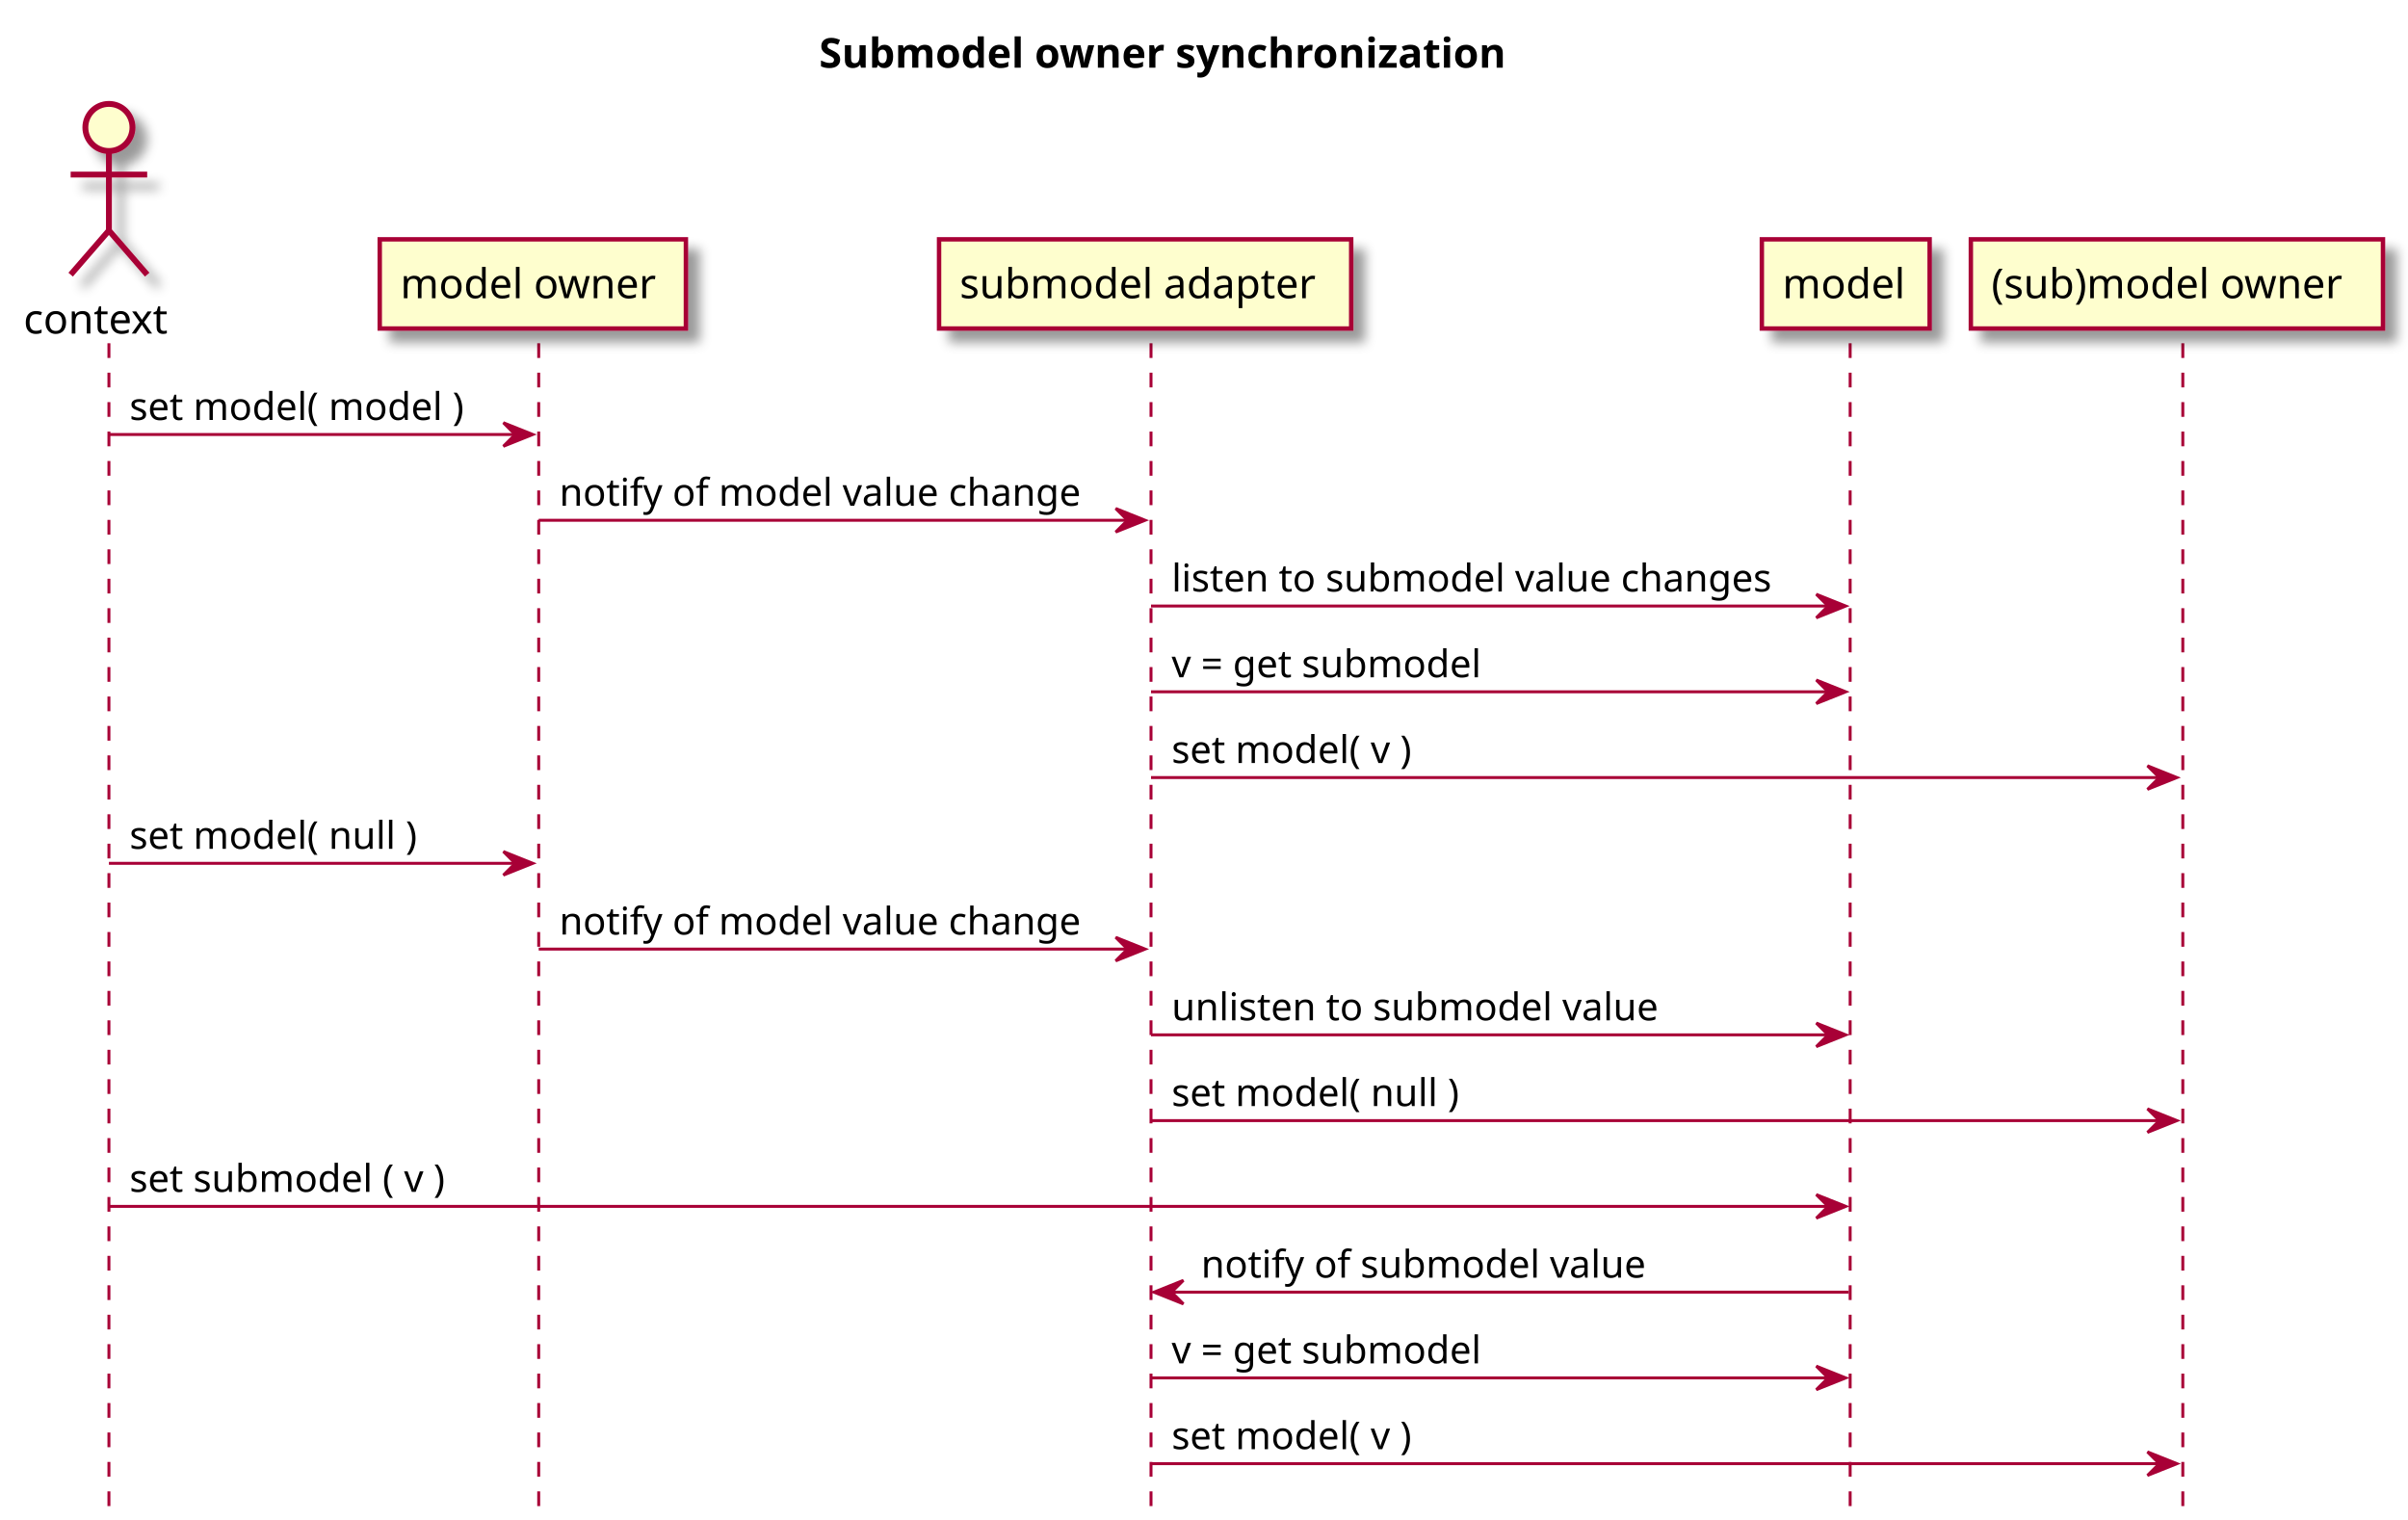
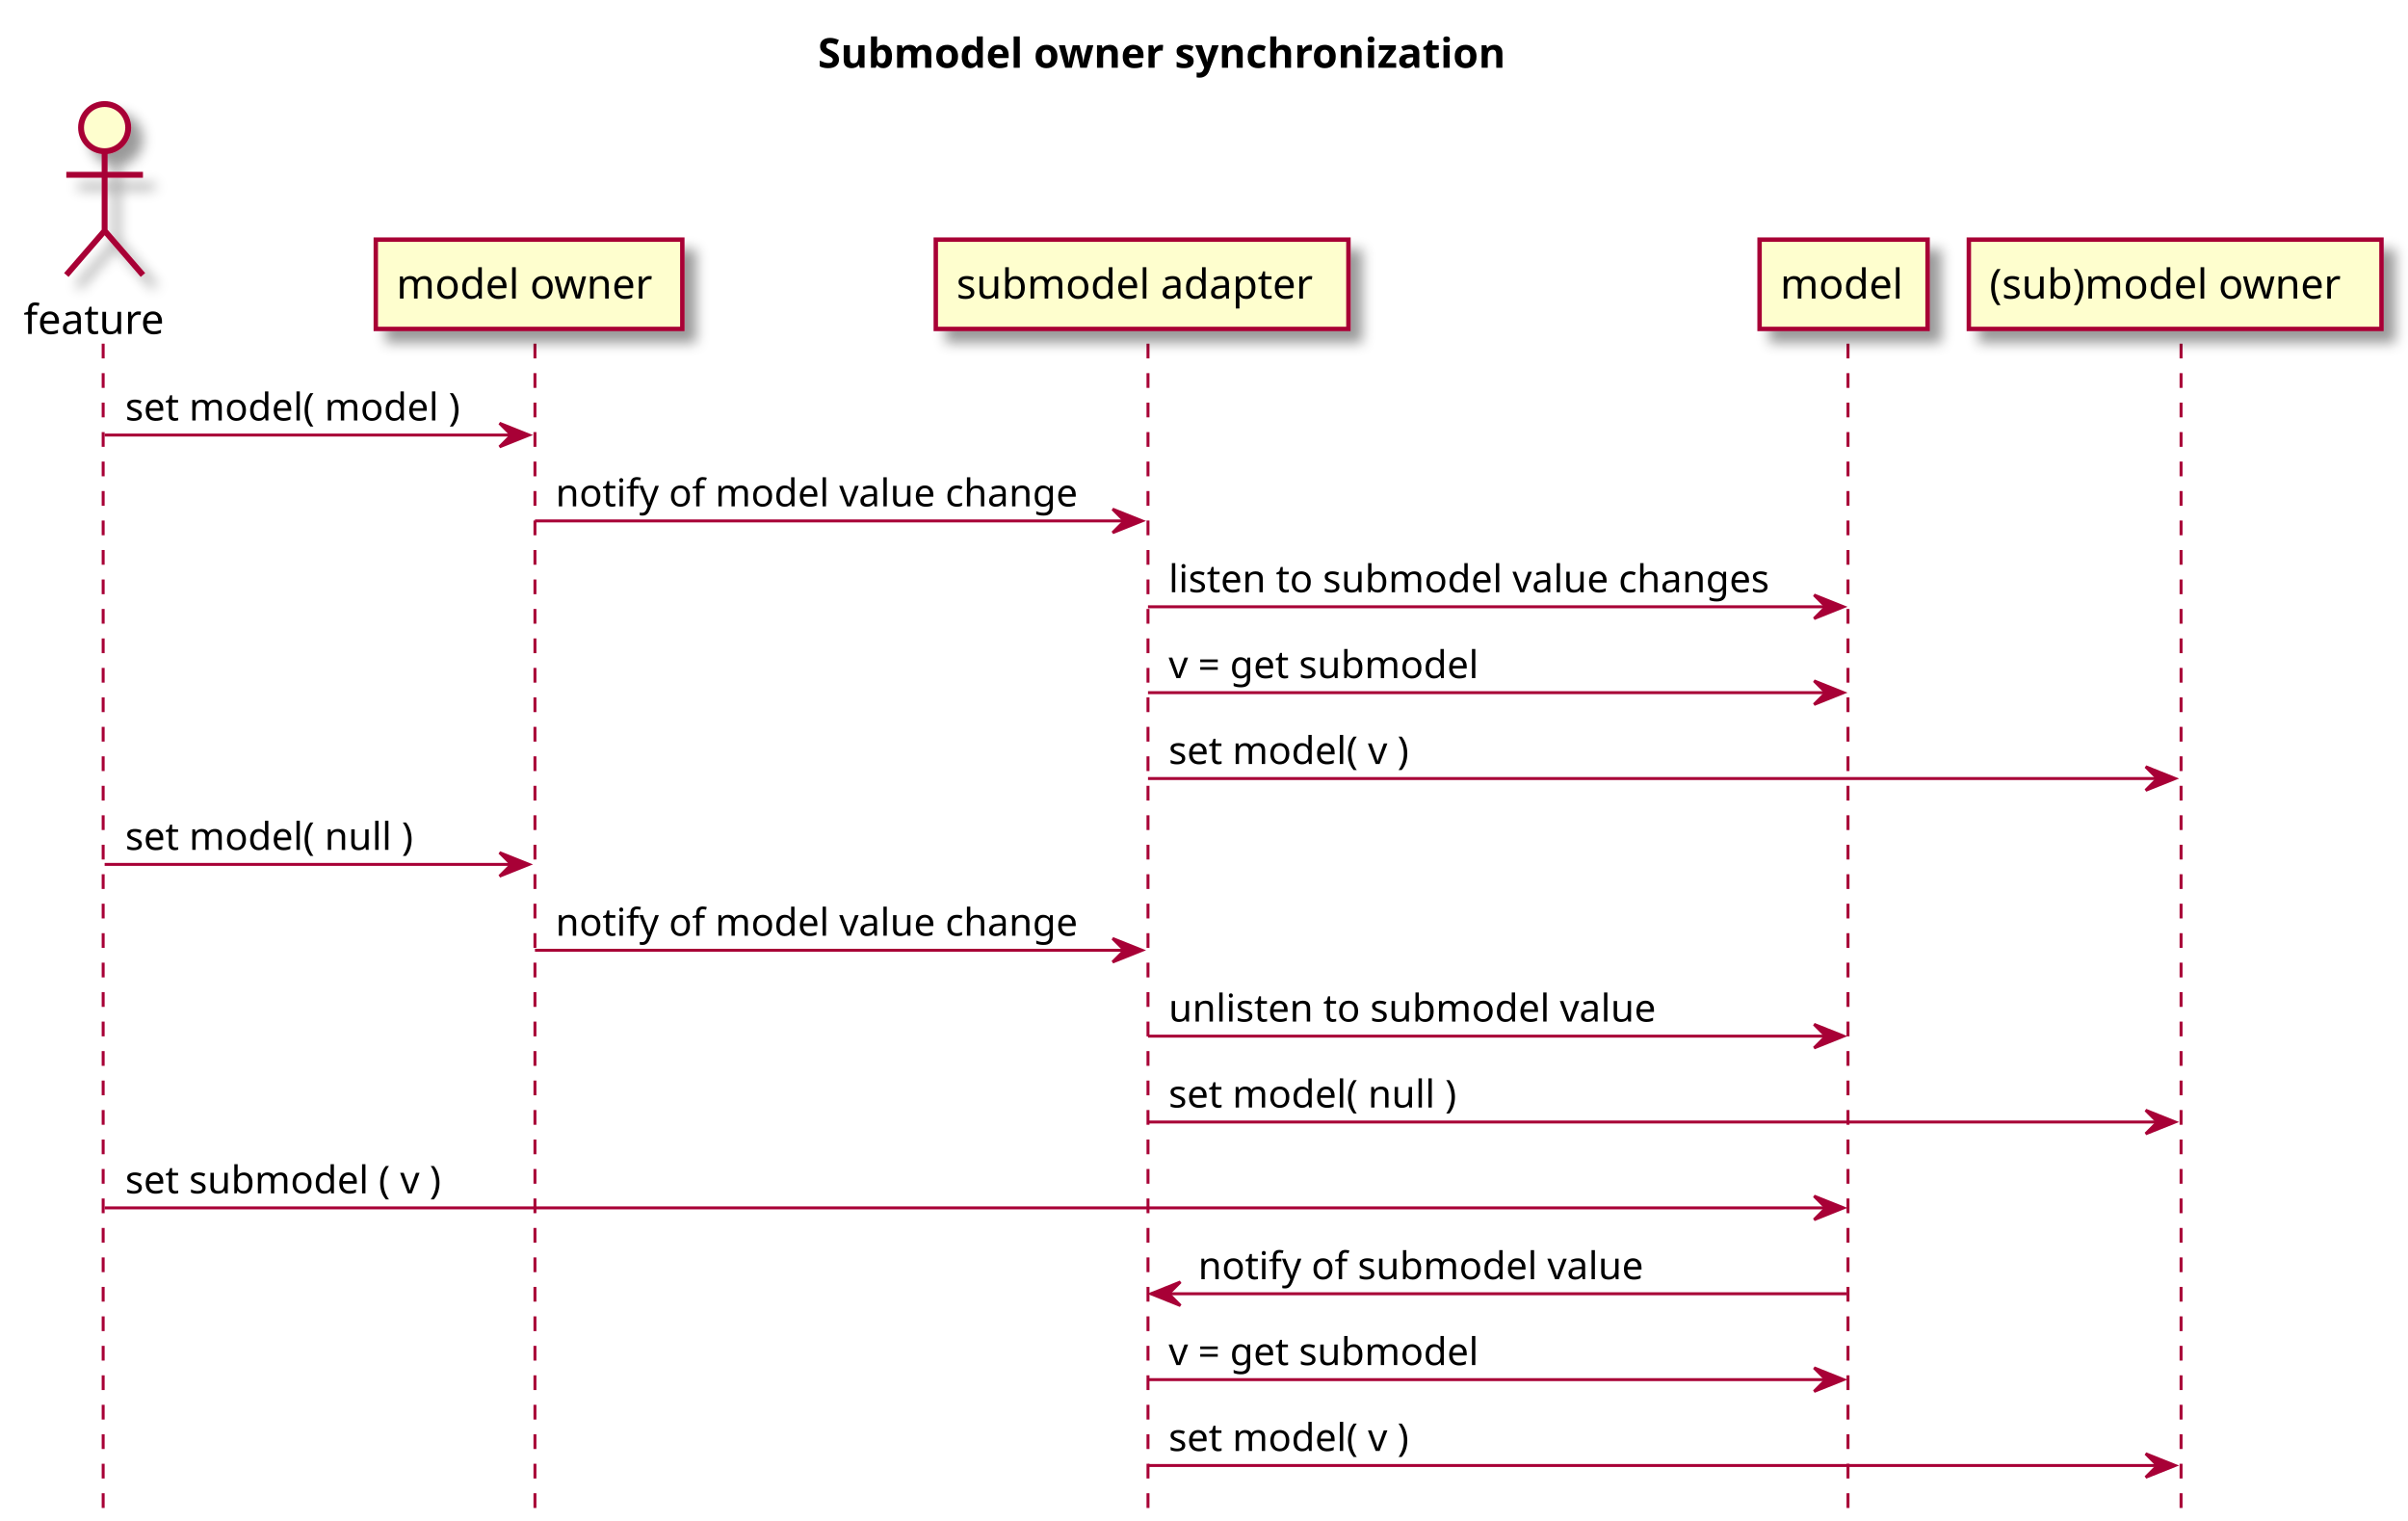
- <svg xmlns="http://www.w3.org/2000/svg" contentScriptType="application/ecmascript" contentStyleType="text/css" height="516px" preserveAspectRatio="none" style="width:818px;height:516px;" version="1.1" viewBox="0 0 818 516" width="818px" zoomAndPan="magnify">
+ <svg xmlns="http://www.w3.org/2000/svg" contentScriptType="application/ecmascript" contentStyleType="text/css" height="516px" preserveAspectRatio="none" style="width:817px;height:516px;" version="1.1" viewBox="0 0 817 516" width="817px" zoomAndPan="magnify">
  <defs>
-     <filter height="300%" id="fwo5rc8" width="300%" x="-1" y="-1">
+     <filter height="300%" id="ffx7gx8" width="300%" x="-1" y="-1">
      <feGaussianBlur result="blurOut" stdDeviation="2.0" />
      <feColorMatrix in="blurOut" result="blurOut2" type="matrix" values="0 0 0 0 0 0 0 0 0 0 0 0 0 0 0 0 0 0 .4 0" />
      <feOffset dx="4.0" dy="4.0" in="blurOut2" result="blurOut3" />
      <feBlend in="SourceGraphic" in2="blurOut3" mode="normal" />
    </filter>
  </defs>
  <g>
-     <text fill="#000000" font-family="sans-serif" font-size="14" font-weight="bold" lengthAdjust="spacingAndGlyphs" textLength="265" x="278.25" y="22.995">Submodel owner synchronization</text>
-     <line style="stroke: #A80036; stroke-width: 1.0; stroke-dasharray: 5.0,5.0;" x1="37" x2="37" y1="116.594" y2="515.32" />
-     <line style="stroke: #A80036; stroke-width: 1.0; stroke-dasharray: 5.0,5.0;" x1="183" x2="183" y1="116.594" y2="515.32" />
-     <line style="stroke: #A80036; stroke-width: 1.0; stroke-dasharray: 5.0,5.0;" x1="391" x2="391" y1="116.594" y2="515.32" />
-     <line style="stroke: #A80036; stroke-width: 1.0; stroke-dasharray: 5.0,5.0;" x1="628.5" x2="628.5" y1="116.594" y2="515.32" />
-     <line style="stroke: #A80036; stroke-width: 1.0; stroke-dasharray: 5.0,5.0;" x1="741.5" x2="741.5" y1="116.594" y2="515.32" />
-     <text fill="#000000" font-family="sans-serif" font-size="14" lengthAdjust="spacingAndGlyphs" textLength="52" x="8" y="113.292">context</text>
-     <ellipse cx="37" cy="43.297" fill="#FEFECE" filter="url(#fwo5rc8)" rx="8" ry="8" style="stroke: #A80036; stroke-width: 2.0;" />
-     <path d="M37,51.297 L37,78.297 M24,59.297 L50,59.297 M37,78.297 L24,93.297 M37,78.297 L50,93.297 " fill="#FEFECE" filter="url(#fwo5rc8)" style="stroke: #A80036; stroke-width: 2.0;" />
-     <rect fill="#FEFECE" filter="url(#fwo5rc8)" height="30.297" style="stroke: #A80036; stroke-width: 1.5;" width="104" x="129" y="81.297" />
-     <text fill="#000000" font-family="sans-serif" font-size="14" lengthAdjust="spacingAndGlyphs" textLength="90" x="136" y="101.292">model owner</text>
-     <rect fill="#FEFECE" filter="url(#fwo5rc8)" height="30.297" style="stroke: #A80036; stroke-width: 1.5;" width="140" x="319" y="81.297" />
-     <text fill="#000000" font-family="sans-serif" font-size="14" lengthAdjust="spacingAndGlyphs" textLength="126" x="326" y="101.292">submodel adapter</text>
-     <rect fill="#FEFECE" filter="url(#fwo5rc8)" height="30.297" style="stroke: #A80036; stroke-width: 1.5;" width="57" x="598.5" y="81.297" />
-     <text fill="#000000" font-family="sans-serif" font-size="14" lengthAdjust="spacingAndGlyphs" textLength="43" x="605.5" y="101.292">model</text>
-     <rect fill="#FEFECE" filter="url(#fwo5rc8)" height="30.297" style="stroke: #A80036; stroke-width: 1.5;" width="140" x="669.5" y="81.297" />
-     <text fill="#000000" font-family="sans-serif" font-size="14" lengthAdjust="spacingAndGlyphs" textLength="126" x="676.5" y="101.292">(sub)model owner</text>
-     <polygon fill="#A80036" points="171,143.594,181,147.594,171,151.594,175,147.594" style="stroke: #A80036; stroke-width: 1.0;" />
-     <line style="stroke: #A80036; stroke-width: 1.0;" x1="37" x2="177" y1="147.594" y2="147.594" />
-     <text fill="#000000" font-family="sans-serif" font-size="13" lengthAdjust="spacingAndGlyphs" textLength="122" x="44" y="142.661">set model( model )</text>
-     <polygon fill="#A80036" points="379,172.727,389,176.727,379,180.727,383,176.727" style="stroke: #A80036; stroke-width: 1.0;" />
-     <line style="stroke: #A80036; stroke-width: 1.0;" x1="183" x2="385" y1="176.727" y2="176.727" />
-     <text fill="#000000" font-family="sans-serif" font-size="13" lengthAdjust="spacingAndGlyphs" textLength="184" x="190" y="171.793">notify of model value change</text>
-     <polygon fill="#A80036" points="617,201.859,627,205.859,617,209.859,621,205.859" style="stroke: #A80036; stroke-width: 1.0;" />
-     <line style="stroke: #A80036; stroke-width: 1.0;" x1="391" x2="623" y1="205.859" y2="205.859" />
-     <text fill="#000000" font-family="sans-serif" font-size="13" lengthAdjust="spacingAndGlyphs" textLength="214" x="398" y="200.926">listen to submodel value changes</text>
-     <polygon fill="#A80036" points="617,230.992,627,234.992,617,238.992,621,234.992" style="stroke: #A80036; stroke-width: 1.0;" />
-     <line style="stroke: #A80036; stroke-width: 1.0;" x1="391" x2="623" y1="234.992" y2="234.992" />
-     <text fill="#000000" font-family="sans-serif" font-size="13" lengthAdjust="spacingAndGlyphs" textLength="114" x="398" y="230.059">v = get submodel</text>
-     <polygon fill="#A80036" points="729.5,260.125,739.5,264.125,729.5,268.125,733.5,264.125" style="stroke: #A80036; stroke-width: 1.0;" />
-     <line style="stroke: #A80036; stroke-width: 1.0;" x1="391" x2="735.5" y1="264.125" y2="264.125" />
-     <text fill="#000000" font-family="sans-serif" font-size="13" lengthAdjust="spacingAndGlyphs" textLength="89" x="398" y="259.192">set model( v )</text>
-     <polygon fill="#A80036" points="171,289.258,181,293.258,171,297.258,175,293.258" style="stroke: #A80036; stroke-width: 1.0;" />
-     <line style="stroke: #A80036; stroke-width: 1.0;" x1="37" x2="177" y1="293.258" y2="293.258" />
-     <text fill="#000000" font-family="sans-serif" font-size="13" lengthAdjust="spacingAndGlyphs" textLength="104" x="44" y="288.325">set model( null )</text>
-     <polygon fill="#A80036" points="379,318.391,389,322.391,379,326.391,383,322.391" style="stroke: #A80036; stroke-width: 1.0;" />
-     <line style="stroke: #A80036; stroke-width: 1.0;" x1="183" x2="385" y1="322.391" y2="322.391" />
-     <text fill="#000000" font-family="sans-serif" font-size="13" lengthAdjust="spacingAndGlyphs" textLength="184" x="190" y="317.457">notify of model value change</text>
-     <polygon fill="#A80036" points="617,347.523,627,351.523,617,355.523,621,351.523" style="stroke: #A80036; stroke-width: 1.0;" />
-     <line style="stroke: #A80036; stroke-width: 1.0;" x1="391" x2="623" y1="351.523" y2="351.523" />
-     <text fill="#000000" font-family="sans-serif" font-size="13" lengthAdjust="spacingAndGlyphs" textLength="172" x="398" y="346.59">unlisten to submodel value</text>
-     <polygon fill="#A80036" points="729.5,376.656,739.5,380.656,729.5,384.656,733.5,380.656" style="stroke: #A80036; stroke-width: 1.0;" />
-     <line style="stroke: #A80036; stroke-width: 1.0;" x1="391" x2="735.5" y1="380.656" y2="380.656" />
-     <text fill="#000000" font-family="sans-serif" font-size="13" lengthAdjust="spacingAndGlyphs" textLength="104" x="398" y="375.723">set model( null )</text>
-     <polygon fill="#A80036" points="617,405.789,627,409.789,617,413.789,621,409.789" style="stroke: #A80036; stroke-width: 1.0;" />
-     <line style="stroke: #A80036; stroke-width: 1.0;" x1="37" x2="623" y1="409.789" y2="409.789" />
-     <text fill="#000000" font-family="sans-serif" font-size="13" lengthAdjust="spacingAndGlyphs" textLength="116" x="44" y="404.856">set submodel ( v )</text>
-     <polygon fill="#A80036" points="402,434.922,392,438.922,402,442.922,398,438.922" style="stroke: #A80036; stroke-width: 1.0;" />
-     <line style="stroke: #A80036; stroke-width: 1.0;" x1="396" x2="628" y1="438.922" y2="438.922" />
-     <text fill="#000000" font-family="sans-serif" font-size="13" lengthAdjust="spacingAndGlyphs" textLength="156" x="408" y="433.989">notify of submodel value</text>
-     <polygon fill="#A80036" points="617,464.055,627,468.055,617,472.055,621,468.055" style="stroke: #A80036; stroke-width: 1.0;" />
-     <line style="stroke: #A80036; stroke-width: 1.0;" x1="391" x2="623" y1="468.055" y2="468.055" />
-     <text fill="#000000" font-family="sans-serif" font-size="13" lengthAdjust="spacingAndGlyphs" textLength="114" x="398" y="463.122">v = get submodel</text>
-     <polygon fill="#A80036" points="729.5,493.188,739.5,497.188,729.5,501.188,733.5,497.188" style="stroke: #A80036; stroke-width: 1.0;" />
-     <line style="stroke: #A80036; stroke-width: 1.0;" x1="391" x2="735.5" y1="497.188" y2="497.188" />
-     <text fill="#000000" font-family="sans-serif" font-size="13" lengthAdjust="spacingAndGlyphs" textLength="89" x="398" y="492.254">set model( v )</text>
+     <text fill="#000000" font-family="sans-serif" font-size="14" font-weight="bold" lengthAdjust="spacingAndGlyphs" textLength="265" x="277.5" y="22.995">Submodel owner synchronization</text>
+     <line style="stroke: #A80036; stroke-width: 1.0; stroke-dasharray: 5.0,5.0;" x1="35" x2="35" y1="116.594" y2="515.32" />
+     <line style="stroke: #A80036; stroke-width: 1.0; stroke-dasharray: 5.0,5.0;" x1="181.5" x2="181.5" y1="116.594" y2="515.32" />
+     <line style="stroke: #A80036; stroke-width: 1.0; stroke-dasharray: 5.0,5.0;" x1="389.5" x2="389.5" y1="116.594" y2="515.32" />
+     <line style="stroke: #A80036; stroke-width: 1.0; stroke-dasharray: 5.0,5.0;" x1="627" x2="627" y1="116.594" y2="515.32" />
+     <line style="stroke: #A80036; stroke-width: 1.0; stroke-dasharray: 5.0,5.0;" x1="740" x2="740" y1="116.594" y2="515.32" />
+     <text fill="#000000" font-family="sans-serif" font-size="14" lengthAdjust="spacingAndGlyphs" textLength="49" x="8" y="113.292">feature</text>
+     <ellipse cx="35.5" cy="43.297" fill="#FEFECE" filter="url(#ffx7gx8)" rx="8" ry="8" style="stroke: #A80036; stroke-width: 2.0;" />
+     <path d="M35.5,51.297 L35.5,78.297 M22.5,59.297 L48.5,59.297 M35.5,78.297 L22.5,93.297 M35.5,78.297 L48.5,93.297 " fill="#FEFECE" filter="url(#ffx7gx8)" style="stroke: #A80036; stroke-width: 2.0;" />
+     <rect fill="#FEFECE" filter="url(#ffx7gx8)" height="30.297" style="stroke: #A80036; stroke-width: 1.5;" width="104" x="127.5" y="81.297" />
+     <text fill="#000000" font-family="sans-serif" font-size="14" lengthAdjust="spacingAndGlyphs" textLength="90" x="134.5" y="101.292">model owner</text>
+     <rect fill="#FEFECE" filter="url(#ffx7gx8)" height="30.297" style="stroke: #A80036; stroke-width: 1.5;" width="140" x="317.5" y="81.297" />
+     <text fill="#000000" font-family="sans-serif" font-size="14" lengthAdjust="spacingAndGlyphs" textLength="126" x="324.5" y="101.292">submodel adapter</text>
+     <rect fill="#FEFECE" filter="url(#ffx7gx8)" height="30.297" style="stroke: #A80036; stroke-width: 1.5;" width="57" x="597" y="81.297" />
+     <text fill="#000000" font-family="sans-serif" font-size="14" lengthAdjust="spacingAndGlyphs" textLength="43" x="604" y="101.292">model</text>
+     <rect fill="#FEFECE" filter="url(#ffx7gx8)" height="30.297" style="stroke: #A80036; stroke-width: 1.5;" width="140" x="668" y="81.297" />
+     <text fill="#000000" font-family="sans-serif" font-size="14" lengthAdjust="spacingAndGlyphs" textLength="126" x="675" y="101.292">(sub)model owner</text>
+     <polygon fill="#A80036" points="169.5,143.594,179.5,147.594,169.5,151.594,173.5,147.594" style="stroke: #A80036; stroke-width: 1.0;" />
+     <line style="stroke: #A80036; stroke-width: 1.0;" x1="35.5" x2="175.5" y1="147.594" y2="147.594" />
+     <text fill="#000000" font-family="sans-serif" font-size="13" lengthAdjust="spacingAndGlyphs" textLength="122" x="42.5" y="142.661">set model( model )</text>
+     <polygon fill="#A80036" points="377.5,172.727,387.5,176.727,377.5,180.727,381.5,176.727" style="stroke: #A80036; stroke-width: 1.0;" />
+     <line style="stroke: #A80036; stroke-width: 1.0;" x1="181.5" x2="383.5" y1="176.727" y2="176.727" />
+     <text fill="#000000" font-family="sans-serif" font-size="13" lengthAdjust="spacingAndGlyphs" textLength="184" x="188.5" y="171.793">notify of model value change</text>
+     <polygon fill="#A80036" points="615.5,201.859,625.5,205.859,615.5,209.859,619.5,205.859" style="stroke: #A80036; stroke-width: 1.0;" />
+     <line style="stroke: #A80036; stroke-width: 1.0;" x1="389.5" x2="621.5" y1="205.859" y2="205.859" />
+     <text fill="#000000" font-family="sans-serif" font-size="13" lengthAdjust="spacingAndGlyphs" textLength="214" x="396.5" y="200.926">listen to submodel value changes</text>
+     <polygon fill="#A80036" points="615.5,230.992,625.5,234.992,615.5,238.992,619.5,234.992" style="stroke: #A80036; stroke-width: 1.0;" />
+     <line style="stroke: #A80036; stroke-width: 1.0;" x1="389.5" x2="621.5" y1="234.992" y2="234.992" />
+     <text fill="#000000" font-family="sans-serif" font-size="13" lengthAdjust="spacingAndGlyphs" textLength="114" x="396.5" y="230.059">v = get submodel</text>
+     <polygon fill="#A80036" points="728,260.125,738,264.125,728,268.125,732,264.125" style="stroke: #A80036; stroke-width: 1.0;" />
+     <line style="stroke: #A80036; stroke-width: 1.0;" x1="389.5" x2="734" y1="264.125" y2="264.125" />
+     <text fill="#000000" font-family="sans-serif" font-size="13" lengthAdjust="spacingAndGlyphs" textLength="89" x="396.5" y="259.192">set model( v )</text>
+     <polygon fill="#A80036" points="169.5,289.258,179.5,293.258,169.5,297.258,173.5,293.258" style="stroke: #A80036; stroke-width: 1.0;" />
+     <line style="stroke: #A80036; stroke-width: 1.0;" x1="35.5" x2="175.5" y1="293.258" y2="293.258" />
+     <text fill="#000000" font-family="sans-serif" font-size="13" lengthAdjust="spacingAndGlyphs" textLength="104" x="42.5" y="288.325">set model( null )</text>
+     <polygon fill="#A80036" points="377.5,318.391,387.5,322.391,377.5,326.391,381.5,322.391" style="stroke: #A80036; stroke-width: 1.0;" />
+     <line style="stroke: #A80036; stroke-width: 1.0;" x1="181.5" x2="383.5" y1="322.391" y2="322.391" />
+     <text fill="#000000" font-family="sans-serif" font-size="13" lengthAdjust="spacingAndGlyphs" textLength="184" x="188.5" y="317.457">notify of model value change</text>
+     <polygon fill="#A80036" points="615.5,347.523,625.5,351.523,615.5,355.523,619.5,351.523" style="stroke: #A80036; stroke-width: 1.0;" />
+     <line style="stroke: #A80036; stroke-width: 1.0;" x1="389.5" x2="621.5" y1="351.523" y2="351.523" />
+     <text fill="#000000" font-family="sans-serif" font-size="13" lengthAdjust="spacingAndGlyphs" textLength="172" x="396.5" y="346.59">unlisten to submodel value</text>
+     <polygon fill="#A80036" points="728,376.656,738,380.656,728,384.656,732,380.656" style="stroke: #A80036; stroke-width: 1.0;" />
+     <line style="stroke: #A80036; stroke-width: 1.0;" x1="389.5" x2="734" y1="380.656" y2="380.656" />
+     <text fill="#000000" font-family="sans-serif" font-size="13" lengthAdjust="spacingAndGlyphs" textLength="104" x="396.5" y="375.723">set model( null )</text>
+     <polygon fill="#A80036" points="615.5,405.789,625.5,409.789,615.5,413.789,619.5,409.789" style="stroke: #A80036; stroke-width: 1.0;" />
+     <line style="stroke: #A80036; stroke-width: 1.0;" x1="35.5" x2="621.5" y1="409.789" y2="409.789" />
+     <text fill="#000000" font-family="sans-serif" font-size="13" lengthAdjust="spacingAndGlyphs" textLength="116" x="42.5" y="404.856">set submodel ( v )</text>
+     <polygon fill="#A80036" points="400.5,434.922,390.5,438.922,400.5,442.922,396.5,438.922" style="stroke: #A80036; stroke-width: 1.0;" />
+     <line style="stroke: #A80036; stroke-width: 1.0;" x1="394.5" x2="626.5" y1="438.922" y2="438.922" />
+     <text fill="#000000" font-family="sans-serif" font-size="13" lengthAdjust="spacingAndGlyphs" textLength="156" x="406.5" y="433.989">notify of submodel value</text>
+     <polygon fill="#A80036" points="615.5,464.055,625.5,468.055,615.5,472.055,619.5,468.055" style="stroke: #A80036; stroke-width: 1.0;" />
+     <line style="stroke: #A80036; stroke-width: 1.0;" x1="389.5" x2="621.5" y1="468.055" y2="468.055" />
+     <text fill="#000000" font-family="sans-serif" font-size="13" lengthAdjust="spacingAndGlyphs" textLength="114" x="396.5" y="463.122">v = get submodel</text>
+     <polygon fill="#A80036" points="728,493.188,738,497.188,728,501.188,732,497.188" style="stroke: #A80036; stroke-width: 1.0;" />
+     <line style="stroke: #A80036; stroke-width: 1.0;" x1="389.5" x2="734" y1="497.188" y2="497.188" />
+     <text fill="#000000" font-family="sans-serif" font-size="13" lengthAdjust="spacingAndGlyphs" textLength="89" x="396.5" y="492.254">set model( v )</text>
  </g>
</svg>
